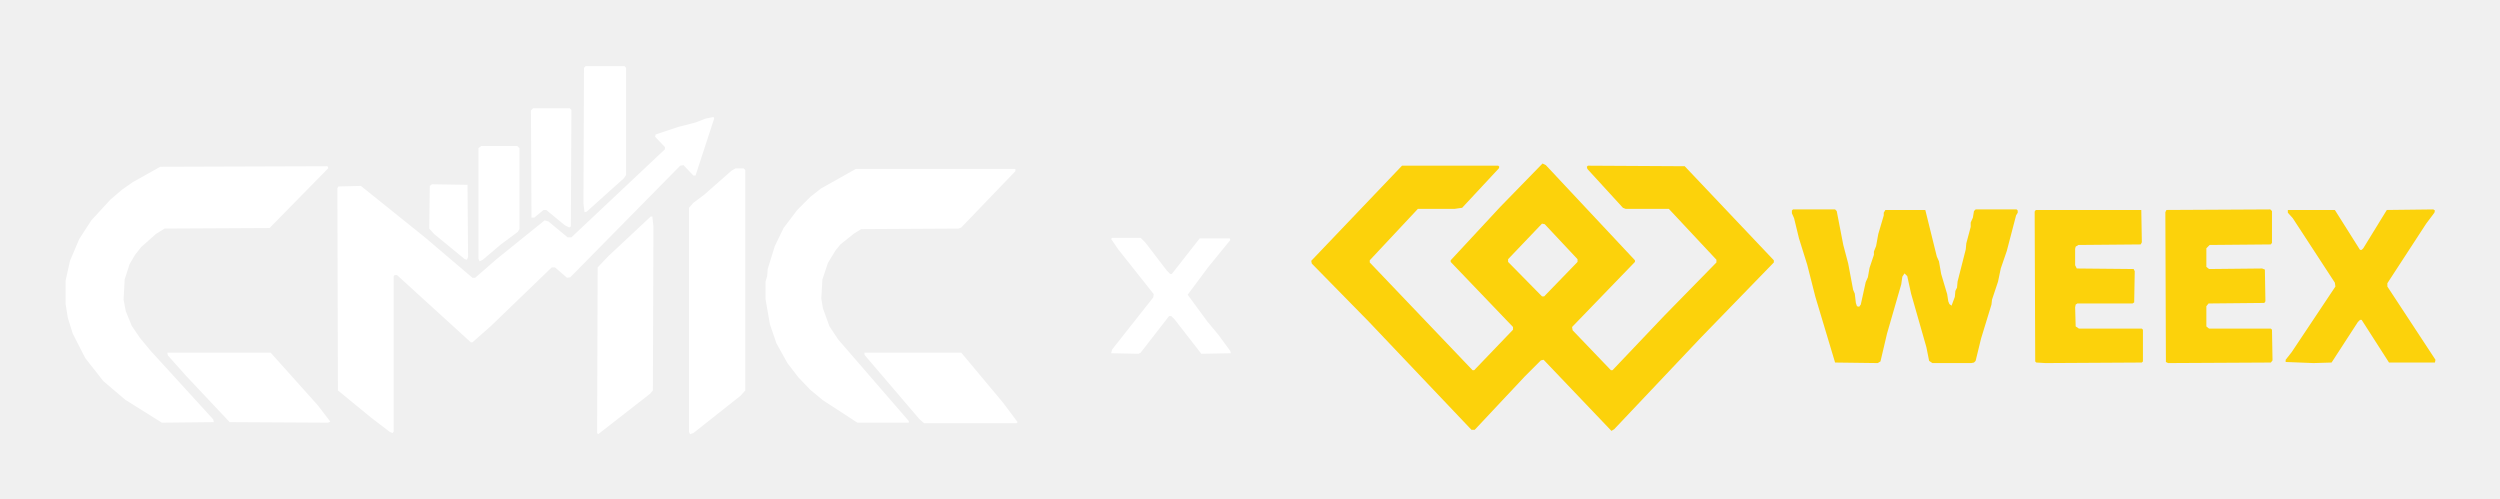
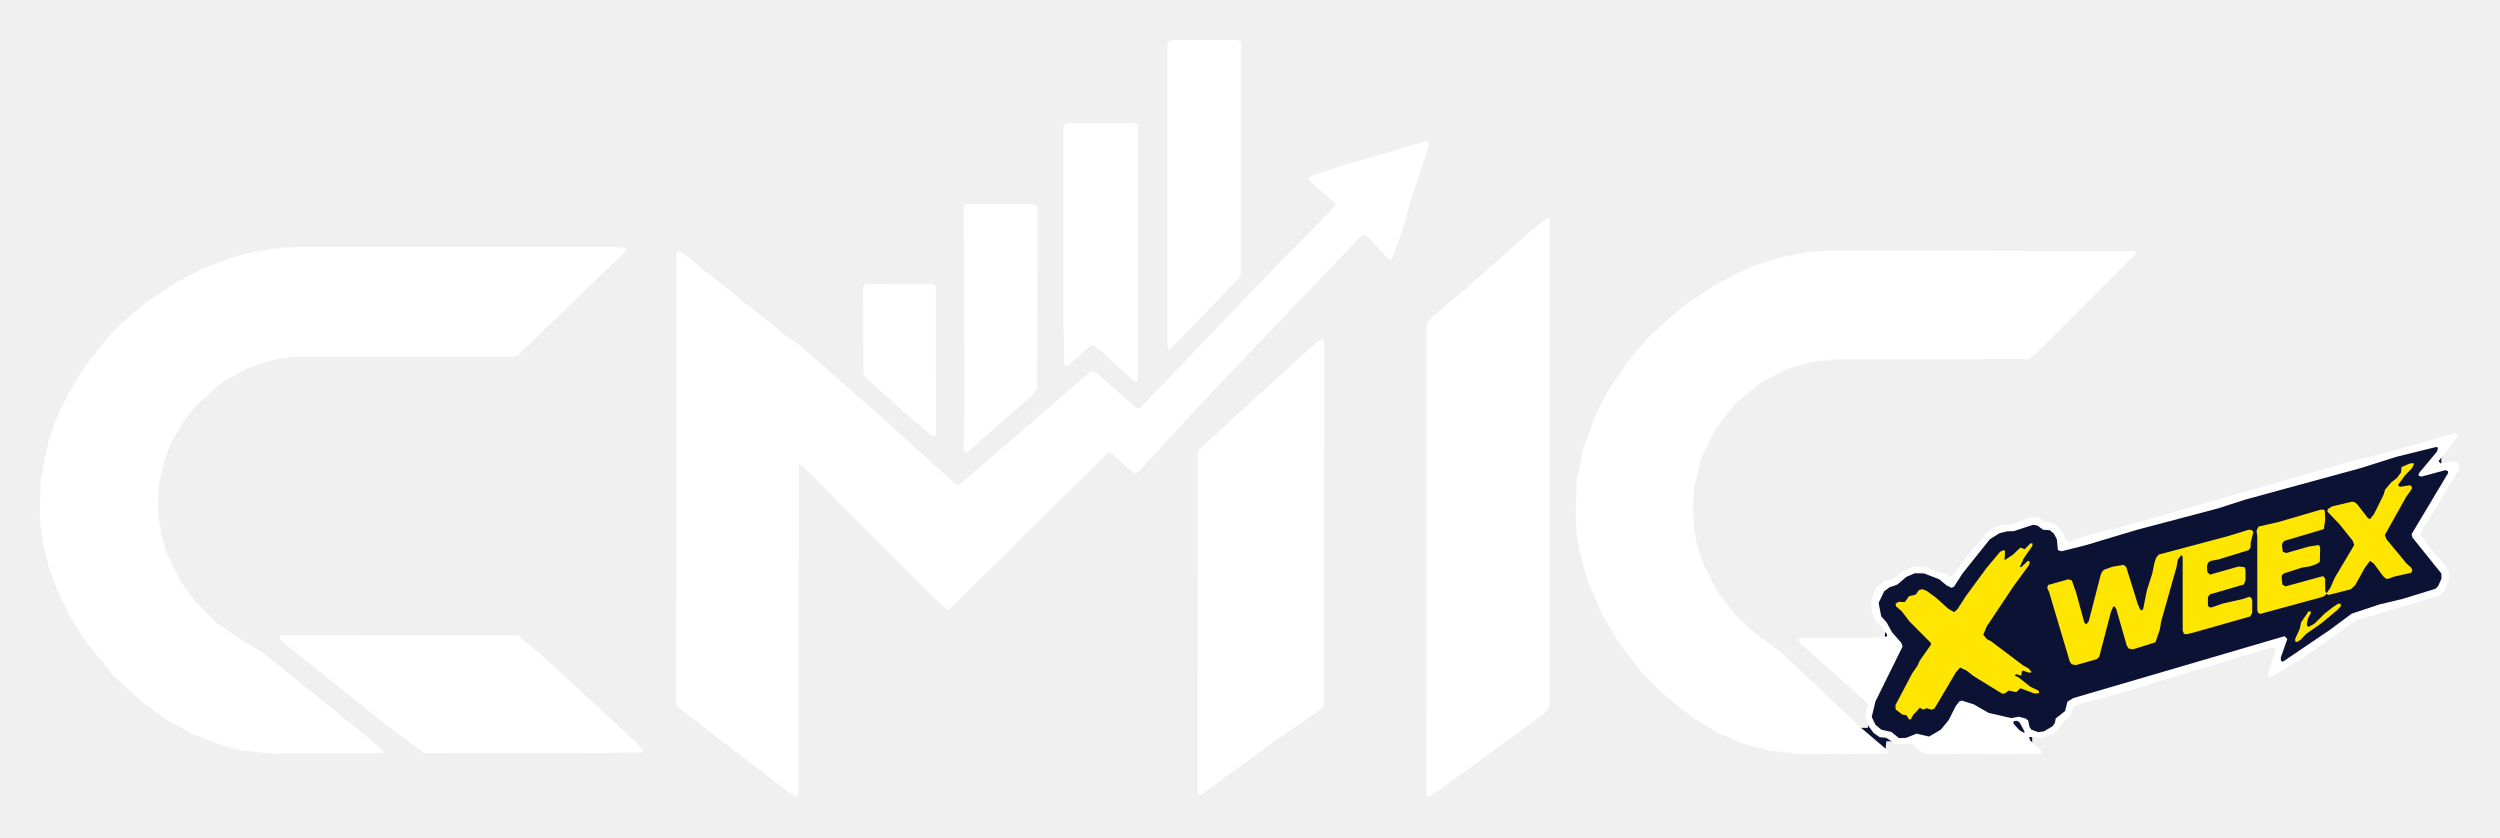
- <svg xmlns="http://www.w3.org/2000/svg" viewBox="159 401 1143 228" width="1143" height="228">
-   <path id="cmic-x" fill="#FFFFFF" fill-rule="evenodd" d="M554.25 562.25 L554.25 563.25 L579.25 592.50 L581.50 594.50 L623.75 594.50 L624.25 594.00 L617.50 585.00 L598.50 562.25Z M235.50 562.25 L235.75 563.50 L244.00 572.75 L264.00 594.00 L309.00 594.25 L310.00 593.75 L304.25 586.25 L282.75 562.25Z M667.00 510.25 L670.25 515.00 L686.50 535.50 L686.25 537.00 L667.50 560.75 L667.00 562.50 L679.50 562.75 L680.50 562.25 L693.50 545.50 L694.50 545.50 L696.00 547.00 L708.25 562.75 L721.75 562.50 L721.50 561.50 L716.00 554.00 L711.00 548.00 L702.00 535.75 L711.50 523.00 L721.50 510.75 L721.25 510.00 L707.50 510.00 L694.75 526.25 L694.00 526.25 L692.50 524.75 L682.75 512.00 L680.50 509.75 L667.50 509.75Z M457.25 500.00 L456.50 500.00 L437.25 518.00 L432.25 523.25 L432.00 599.00 L432.50 599.50 L456.25 581.00 L457.50 579.50 L457.75 504.50Z M356.50 485.25 L355.50 486.00 L355.25 505.50 L357.50 508.00 L371.50 519.50 L372.50 519.75 L373.00 518.50 L372.75 485.50Z M623.25 478.25 L550.25 478.25 L534.25 487.25 L529.50 491.00 L523.50 497.00 L517.25 505.25 L513.25 513.50 L510.00 524.00 L509.75 527.25 L509.00 529.75 L509.00 537.75 L511.00 549.25 L514.00 558.00 L519.00 567.00 L524.00 573.50 L529.50 579.25 L535.25 584.00 L551.00 594.25 L574.50 594.25 L574.50 593.50 L542.25 556.25 L538.25 550.25 L535.25 542.00 L534.50 537.50 L535.00 528.75 L537.50 521.25 L541.00 515.50 L543.25 512.75 L549.50 507.75 L552.75 505.75 L597.25 505.50 L598.50 505.00 L623.25 479.25Z M499.00 478.00 L495.25 478.00 L493.50 479.00 L481.00 490.00 L476.00 493.75 L474.00 496.00 L474.00 598.50 L474.50 599.50 L476.00 599.00 L497.50 582.00 L499.75 579.50 L499.75 478.75Z M308.50 477.00 L232.25 477.25 L219.75 484.25 L214.75 487.75 L209.50 492.25 L200.75 501.75 L195.25 510.25 L191.00 520.25 L189.00 529.25 L189.00 540.00 L190.00 546.25 L192.25 553.50 L198.00 564.75 L206.25 575.25 L216.25 583.75 L233.00 594.25 L256.75 594.00 L256.50 592.75 L227.75 561.25 L223.00 555.50 L219.25 550.00 L216.50 543.25 L215.50 538.00 L216.00 528.75 L218.25 521.75 L220.75 517.50 L223.50 514.00 L230.25 508.00 L234.25 505.50 L282.25 505.25 L309.00 478.00 L309.00 477.25Z M395.50 467.75 L379.00 467.75 L377.75 468.75 L377.75 519.25 L378.25 520.50 L379.75 519.75 L388.00 512.75 L395.75 507.00 L396.50 505.75 L396.50 468.75Z M485.25 454.50 L481.50 455.25 L477.00 457.00 L469.25 459.00 L458.75 462.50 L458.50 463.50 L463.00 468.25 L463.00 469.25 L420.25 509.50 L418.50 509.50 L409.75 502.25 L408.00 501.75 L386.00 519.50 L376.25 528.00 L375.00 528.00 L353.25 509.50 L324.00 486.00 L313.75 486.25 L313.25 487.00 L313.50 579.50 L328.75 592.00 L337.25 598.50 L338.50 599.00 L339.00 598.25 L339.00 527.25 L339.50 526.75 L340.50 526.75 L374.25 557.50 L375.00 557.50 L383.50 550.00 L411.25 523.25 L412.75 523.25 L418.25 528.00 L419.75 527.75 L470.00 476.75 L471.50 476.50 L476.00 481.25 L477.00 481.25 L485.50 455.25Z M402.75 450.50 L401.75 451.50 L402.00 500.50 L403.25 500.50 L407.50 497.00 L408.75 497.00 L417.25 504.00 L419.25 505.00 L420.00 504.50 L420.25 451.25 L419.50 450.50Z M444.50 431.25 L426.75 431.25 L426.00 432.00 L425.75 494.00 L426.25 498.00 L427.25 497.75 L444.25 482.50 L445.25 481.00 L445.25 432.00Z" />
-   <path id="weex" fill="#FCD20B" fill-rule="evenodd" d="M1205.00 497.00 L1205.00 498.25 L1207.25 500.75 L1226.50 530.25 L1226.75 532.00 L1206.75 562.00 L1204.00 565.50 L1204.00 566.50 L1216.75 567.00 L1225.00 566.75 L1237.00 548.25 L1238.00 547.25 L1238.75 547.25 L1251.25 566.75 L1272.25 566.75 L1272.50 565.50 L1250.50 532.00 L1250.50 530.50 L1268.25 503.25 L1272.00 498.25 L1272.25 497.25 L1271.50 496.75 L1250.25 497.00 L1239.50 514.50 L1238.75 515.25 L1238.00 515.25 L1226.50 497.00Z M1149.50 497.00 L1149.00 498.00 L1149.25 566.50 L1150.25 567.00 L1197.25 566.75 L1198.00 565.75 L1197.75 551.75 L1197.25 551.25 L1169.00 551.25 L1167.75 550.25 L1167.75 541.00 L1168.75 539.75 L1194.25 539.50 L1194.75 538.75 L1194.50 524.25 L1193.25 523.75 L1169.00 524.00 L1167.75 523.00 L1167.75 514.50 L1169.25 513.00 L1197.25 512.75 L1197.75 512.00 L1197.75 497.50 L1197.00 496.75Z M1089.75 497.00 L1089.25 497.75 L1089.50 566.25 L1090.00 566.75 L1094.25 567.00 L1138.25 566.75 L1138.75 566.25 L1138.75 551.75 L1138.25 551.25 L1109.50 551.25 L1108.00 550.25 L1107.75 541.50 L1108.00 540.25 L1108.75 539.75 L1134.00 539.75 L1134.75 539.25 L1135.00 525.00 L1134.50 524.00 L1108.50 523.75 L1107.75 522.25 L1107.75 514.75 L1108.00 513.75 L1109.25 513.00 L1137.75 512.75 L1138.25 511.75 L1138.00 497.00Z M978.25 497.25 L978.25 498.50 L979.25 500.75 L981.50 510.00 L985.25 522.00 L989.00 536.75 L998.00 566.75 L1017.50 567.00 L1018.75 566.25 L1021.75 553.50 L1028.25 531.00 L1028.75 527.50 L1029.75 526.00 L1031.00 527.25 L1032.75 535.25 L1039.75 559.75 L1041.00 566.00 L1042.50 567.00 L1060.25 567.00 L1061.50 566.75 L1062.25 566.00 L1064.75 555.75 L1069.50 540.25 L1069.75 538.00 L1072.50 529.75 L1073.75 523.75 L1076.50 515.75 L1080.75 499.50 L1081.50 498.25 L1081.50 497.25 L1081.00 496.75 L1062.25 496.75 L1061.50 497.50 L1061.00 500.50 L1060.00 502.75 L1060.00 504.75 L1058.00 512.25 L1057.75 515.00 L1054.00 529.75 L1053.75 532.50 L1053.00 534.00 L1052.75 536.75 L1051.25 540.75 L1050.25 540.00 L1049.75 538.75 L1049.25 535.50 L1046.50 526.25 L1045.50 520.50 L1044.50 518.25 L1039.25 497.00 L1021.00 497.00 L1020.25 498.25 L1020.25 499.50 L1017.75 508.00 L1016.75 513.50 L1015.75 516.00 L1015.75 517.50 L1013.75 523.50 L1013.00 527.75 L1012.00 530.00 L1009.75 540.25 L1009.00 541.25 L1008.00 541.00 L1007.50 539.50 L1007.00 535.25 L1006.25 533.50 L1004.00 521.50 L1001.75 513.00 L998.75 497.50 L998.00 496.75 L978.75 496.75Z M758.50 520.25 L758.75 521.50 L784.75 548.00 L831.75 597.50 L833.25 597.50 L856.00 573.25 L863.50 565.75 L864.75 565.50 L895.75 598.00 L897.00 597.25 L936.50 555.50 L970.00 521.00 L970.00 520.00 L929.25 477.00 L885.00 476.75 L884.50 477.25 L884.75 478.25 L901.00 496.00 L902.25 496.50 L922.00 496.50 L943.75 519.75 L943.75 521.00 L920.00 545.25 L896.25 570.25 L895.50 570.25 L878.00 552.00 L877.75 550.50 L906.50 520.75 L906.50 520.00 L865.75 476.50 L864.25 475.75 L845.00 495.50 L822.25 520.00 L822.25 520.75 L850.75 550.50 L850.75 551.75 L833.00 570.25 L832.25 570.25 L785.25 521.00 L785.25 520.00 L807.25 496.50 L824.00 496.50 L827.50 496.00 L844.25 478.00 L844.50 477.25 L844.00 476.75 L800.00 476.75Z M864.00 503.25 L865.25 503.50 L880.25 519.50 L880.25 520.75 L865.00 536.50 L864.00 536.50 L848.50 520.75 L848.50 519.50Z" />
+ <svg xmlns="http://www.w3.org/2000/svg" viewBox="161.75 222.00 745.50 249.75" width="746" height="250">
+   <path id="sticker-body" fill="#0B1233" d="M892.75,352.75 L861.25,361.00 L780.75,384.00 L777.00,384.00 L774.75,379.75 L773.25,378.75 L770.75,378.50 L768.75,377.00 L762.50,379.25 L757.25,380.00 L754.75,381.75 L745.25,394.25 L741.50,394.25 L735.00,391.75 L733.00,391.75 L729.00,393.75 L727.25,395.50 L725.00,395.75 L723.00,397.00 L721.00,400.25 L720.75,403.00 L721.25,405.50 L724.00,408.75 L723.75,412.75 L699.50,413.00 L719.25,430.50 L718.75,439.00 L715.25,439.00 L690.75,416.25 L690.75,445.00 L699.25,446.00 L724.00,445.75 L724.25,443.00 L733.00,443.00 L736.75,446.00 L769.00,446.00 L767.75,444.75 L767.75,441.25 L773.25,440.00 L778.25,434.75 L779.00,432.25 L780.25,431.25 L836.75,414.50 L840.75,414.75 L840.75,418.75 L839.50,422.25 L840.50,422.00 L863.50,406.00 L888.00,399.00 L889.75,397.50 L891.00,394.75 L891.00,392.75 L883.25,383.25 L883.00,379.25 L894.00,361.50 L893.50,360.50 L889.75,360.25 L889.75,356.75Z" />
+   <path id="white" fill="#FFFFFF" fill-rule="evenodd" d="M510.75,326.10 L510.00,326.02 L509.88,325.25 L509.90,234.75 L510.25,234.21 L511.25,233.88 L531.00,233.90 L531.75,234.46 L531.87,235.25 L531.85,303.75 L531.25,304.87Z M500.75,335.77 L500.00,335.71 L489.50,326.14 L487.75,324.90 L486.50,325.39 L480.50,330.79 L479.75,331.10 L479.17,330.75 L478.88,319.00 L478.88,260.25 L479.07,259.25 L479.75,258.65 L500.00,258.63 L501.11,259.25 L501.12,334.75Z M399.50,459.57 L397.68,458.75 L374.18,440.75 L364.00,432.86 L363.40,431.75 L363.50,297.09 L364.78,297.00 L396.50,322.36 L400.75,325.39 L425.50,347.14 L444.75,364.61 L446.96,366.50 L447.75,366.60 L487.00,332.72 L488.50,332.96 L500.00,343.11 L501.00,343.77 L501.75,343.61 L540.75,302.88 L559.60,283.75 L559.85,283.00 L559.50,282.26 L552.15,275.75 L551.92,275.25 L552.25,274.64 L563.25,270.95 L587.25,263.99 L587.75,264.23 L587.79,265.50 L583.22,279.25 L579.80,291.00 L576.75,299.52 L576.00,299.48 L569.25,292.14 L567.97,292.00 L521.00,341.19 L501.00,362.86 L500.25,363.10 L499.50,362.80 L493.32,357.25 L492.50,356.92 L492.00,357.14 L444.75,403.77 L444.00,403.61 L441.94,401.75 L430.50,390.62 L401.49,361.25 L400.50,360.51 L400.00,360.73 L399.87,458.50Z M450.25,356.78 L449.47,356.75 L449.13,356.00 L449.37,341.00 L449.15,283.75 L449.50,283.15 L450.25,282.88 L470.25,282.90 L470.85,283.25 L471.12,284.00 L471.04,338.00 L469.50,339.86Z M587.75,459.52 L587.25,459.40 L587.13,458.75 L587.15,318.75 L587.64,317.75 L589.25,316.14 L598.25,308.61 L618.75,290.39 L623.25,286.93 L623.77,287.25 L623.87,288.00 L623.85,432.75 L622.57,434.50 L592.25,456.61Z M276.00,446.57 L242.00,446.62 L234.50,445.85 L228.75,444.54 L218.90,440.75 L211.70,436.75 L204.50,431.61 L195.89,423.75 L187.00,412.82 L182.20,405.00 L178.22,396.50 L176.21,390.75 L174.90,385.50 L173.90,379.50 L173.63,375.25 L173.90,364.75 L176.21,353.50 L178.22,347.50 L180.07,343.50 L182.20,339.25 L187.25,330.93 L195.14,321.25 L200.50,316.14 L205.18,312.25 L214.25,306.20 L222.40,302.00 L230.25,298.95 L237.25,297.15 L242.75,296.15 L249.50,295.63 L345.50,295.63 L348.25,295.92 L348.56,296.25 L348.36,296.75 L346.12,299.00 L316.00,328.05 L313.25,328.37 L249.50,328.38 L244.75,328.95 L240.75,329.95 L235.25,331.95 L229.25,335.20 L226.68,337.00 L220.14,343.00 L216.95,347.00 L213.07,353.50 L210.95,358.75 L209.40,365.00 L208.88,369.25 L208.90,375.25 L209.90,381.50 L211.22,386.25 L213.07,390.50 L216.20,396.25 L220.14,401.50 L226.25,407.61 L233.25,412.55 L239.25,415.95 L241.75,417.89 L274.25,444.14 L276.10,446.00Z M712.00,446.80 L699.00,446.87 L689.75,445.85 L681.75,443.79 L674.50,440.68 L666.18,435.75 L657.26,428.50 L651.14,422.25 L643.95,412.75 L639.43,405.00 L635.20,395.25 L632.90,386.75 L631.90,381.00 L631.63,376.00 L631.90,365.50 L633.95,355.50 L637.95,344.75 L642.20,337.00 L648.25,328.43 L652.75,323.19 L658.00,318.14 L664.18,313.00 L672.75,307.20 L680.25,303.22 L685.00,301.20 L691.75,298.95 L700.75,297.15 L706.00,296.63 L798.50,296.83 L798.81,297.25 L798.56,297.75 L773.75,322.61 L768.49,327.75 L766.75,329.04 L708.50,329.13 L702.00,329.90 L694.75,331.96 L686.95,336.00 L679.25,342.26 L673.20,350.00 L668.96,358.75 L666.90,367.50 L666.62,372.50 L666.90,379.75 L667.95,385.00 L669.95,390.75 L673.95,398.50 L679.38,405.50 L684.75,410.50 L692.75,416.39 L716.44,438.75 L724.37,445.50 L724.81,446.25 L724.25,446.62Z M440.50,352.17 L439.25,351.61 L431.19,344.75 L420.19,334.75 L419.22,333.50 L419.13,307.75 L419.25,307.22 L419.90,306.75 L439.75,306.63 L440.78,307.25 L440.87,351.00Z M519.75,459.04 L519.00,458.78 L518.88,458.00 L518.95,357.00 L519.28,356.25 L523.44,352.25 L535.50,341.14 L554.25,324.14 L556.25,323.01 L556.62,324.00 L556.54,432.00 L555.50,433.54 L543.00,442.14Z M770.50,446.77 L736.25,446.85 L735.00,446.36 L731.75,443.71 L727.00,443.85 L724.25,441.98 L722.25,441.78 L720.44,440.50 L718.95,438.50 L718.15,436.25 L718.15,434.25 L718.83,432.25 L718.25,431.26 L699.13,414.25 L698.20,413.25 L698.00,412.37 L698.75,412.13 L721.00,412.12 L724.40,411.75 L724.50,411.23 L722.36,408.25 L721.00,407.07 L720.15,405.25 L719.71,402.25 L720.21,399.50 L721.44,397.00 L723.75,395.20 L726.50,394.53 L728.25,392.95 L731.25,391.22 L732.50,390.90 L735.75,390.96 L739.25,392.54 L741.75,392.97 L743.25,393.85 L744.00,393.68 L749.14,386.75 L752.61,383.00 L754.00,380.94 L756.50,379.22 L758.00,378.70 L759.50,378.38 L761.50,378.52 L767.25,376.20 L769.25,376.15 L771.50,377.53 L774.00,377.96 L775.50,378.95 L776.78,380.50 L777.75,383.05 L778.75,383.54 L783.25,381.96 L800.00,377.54 L865.00,358.95 L871.25,357.54 L893.75,351.21 L894.75,351.37 L894.50,352.32 L888.91,359.50 L889.50,360.12 L893.25,359.48 L894.00,359.63 L894.92,360.25 L895.27,361.50 L883.48,381.00 L883.70,381.75 L886.00,384.82 L891.25,391.18 L892.05,392.75 L892.10,394.25 L891.55,396.25 L890.55,398.25 L889.32,399.50 L864.25,406.97 L850.50,416.80 L839.25,423.79 L838.25,423.77 L837.92,423.25 L840.35,415.75 L840.21,415.25 L839.50,414.92 L793.50,428.80 L781.00,432.20 L779.95,433.00 L778.86,435.75 L776.89,437.25 L775.50,439.56 L774.00,440.80 L771.25,441.85 L766.82,441.75 L767.14,442.75 L770.60,446.00Z M730.12,442.00 L733.25,440.73 L737.00,441.60 L740.50,439.54 L742.80,436.75 L745.00,432.43 L746.00,431.15 L746.75,430.88 L750.35,432.00 L754.75,434.54 L761.50,436.10 L763.75,435.67 L765.75,436.21 L766.52,436.75 L766.96,438.75 L767.50,439.54 L769.50,440.27 L771.25,440.05 L773.86,438.50 L774.53,437.50 L774.75,436.22 L777.55,434.00 L778.25,431.21 L780.00,430.13 L843.00,411.67 L843.83,412.50 L841.90,418.00 L841.92,419.00 L842.50,419.28 L856.50,409.80 L863.00,404.97 L871.25,402.21 L878.25,400.54 L888.00,397.53 L888.80,396.75 L889.79,394.50 L889.78,393.00 L881.14,382.25 L880.88,381.25 L891.79,363.00 L891.75,362.48 L891.00,362.15 L883.75,364.10 L882.92,363.75 L883.14,363.00 L888.50,356.57 L888.76,355.50 L888.25,355.24 L876.25,358.21 L865.75,361.54 L831.25,370.95 L823.25,373.54 L799.00,379.95 L783.50,384.60 L776.50,386.35 L775.42,386.00 L775.10,382.75 L774.25,381.13 L773.00,380.07 L771.00,379.93 L769.25,378.65 L768.00,378.46 L762.25,380.35 L760.25,380.40 L758.00,380.96 L755.14,382.75 L747.00,392.93 L744.50,396.81 L743.75,397.27 L742.25,396.55 L740.00,394.69 L735.50,392.95 L732.75,392.90 L730.25,393.97 L727.50,396.30 L725.25,397.07 L723.63,398.25 L721.96,401.75 L722.72,405.75 L724.30,407.50 L725.95,410.50 L728.75,413.68 L729.10,414.75 L721.00,431.15 L719.90,435.75 L721.00,438.07 L722.75,439.55 L725.75,440.22 L728.00,442.04Z M333.75,446.55 L288.25,446.53 L277.25,438.36 L245.22,412.75 L244.98,411.75 L246.00,411.38 L316.25,411.46 L322.75,416.89 L337.75,430.64 L352.12,444.00 L353.59,445.75 L353.00,446.37Z M765.54,440.25 L764.00,437.38 L763.25,436.90 L762.23,437.00 L762.15,437.75 L764.00,439.74 L765.25,440.46Z" />
+   <path id="yellow" fill="#FFE600" fill-rule="evenodd" d="M835.75,405.02 L835.15,404.75 L834.88,404.00 L834.87,381.75 L834.65,380.25 L835.22,379.00 L841.50,377.54 L853.75,373.95 L854.50,373.90 L855.00,374.20 L855.12,377.00 L854.71,379.75 L843.00,383.22 L842.47,383.75 L842.23,384.50 L842.48,386.50 L843.50,386.87 L850.25,384.95 L853.25,384.48 L853.62,385.25 L853.52,389.50 L852.50,390.18 L850.75,390.80 L848.25,391.21 L842.75,392.97 L842.22,393.50 L842.13,394.25 L842.36,396.25 L843.25,396.83 L854.50,393.75 L855.10,394.50 L855.15,398.25 L855.50,398.86 L856.67,397.25 L857.97,394.25 L863.77,384.50 L863.36,383.25 L859.36,378.25 L855.78,374.50 L855.89,373.75 L857.25,372.95 L863.00,371.57 L863.75,371.63 L864.61,372.25 L867.90,376.50 L868.50,376.74 L869.68,375.25 L872.53,369.50 L873.00,367.95 L874.75,365.88 L876.50,364.49 L877.75,362.82 L877.88,361.25 L880.25,360.21 L881.25,360.06 L881.66,360.25 L881.00,361.57 L878.89,363.75 L876.90,366.50 L877.00,366.91 L877.50,367.12 L880.50,366.66 L881.00,367.21 L880.93,367.75 L879.20,370.25 L872.90,381.50 L873.39,382.75 L879.39,390.00 L880.79,391.25 L881.10,392.00 L880.78,392.75 L875.50,393.95 L874.00,394.54 L873.25,394.53 L872.39,393.75 L869.61,390.00 L868.50,389.19 L866.95,391.25 L864.05,396.50 L862.75,397.68 L856.25,399.35 L855.50,399.08 L854.80,399.75 L854.00,400.05Z M780.75,420.30 L779.50,420.04 L778.96,419.25 L772.79,398.50 L772.21,397.25 L772.50,396.40 L778.50,394.71 L779.55,395.00 L780.80,398.50 L783.20,407.25 L783.50,407.92 L784.00,408.02 L784.60,407.25 L788.21,393.25 L788.71,392.25 L789.50,391.71 L791.75,390.95 L795.00,390.40 L795.78,391.00 L799.20,402.00 L799.96,403.75 L800.50,403.98 L800.85,403.50 L801.95,398.00 L803.55,393.00 L804.21,389.75 L804.72,388.25 L805.50,387.33 L826.25,381.80 L832.25,379.95 L833.00,379.96 L833.74,380.50 L832.90,383.75 L832.85,385.25 L832.32,386.00 L823.25,388.80 L821.00,389.21 L820.21,389.75 L819.88,390.75 L819.96,392.50 L820.75,393.33 L829.25,390.90 L831.00,391.04 L831.35,391.75 L831.37,395.00 L830.86,396.25 L820.75,399.20 L820.15,400.00 L820.15,402.50 L820.50,403.02 L821.25,403.10 L824.50,401.95 L830.75,400.54 L832.50,399.90 L833.10,400.25 L833.37,401.00 L833.35,404.75 L832.75,405.79 L816.00,410.55 L813.75,411.10 L813.00,410.96 L812.63,410.00 L812.62,388.00 L812.25,387.46 L811.21,388.75 L810.80,391.00 L806.21,407.25 L805.80,409.75 L804.50,413.49 L797.75,415.60 L796.50,415.35 L795.96,414.50 L792.80,403.50 L792.25,402.71 L791.84,403.00 L791.21,404.50 L787.75,417.80 L787.00,418.53Z M731.50,436.51 L731.00,436.45 L730.25,435.23 L729.00,435.03 L727.04,433.50 L726.96,432.25 L731.97,422.75 L733.53,420.50 L734.20,419.00 L737.50,414.29 L737.60,413.75 L731.14,407.25 L728.86,404.25 L727.14,402.75 L727.00,401.98 L728.00,401.40 L729.75,401.53 L731.01,399.75 L733.00,399.27 L734.00,397.90 L735.00,397.65 L736.25,398.14 L739.00,400.14 L742.75,403.50 L744.50,404.49 L745.50,403.57 L747.95,399.75 L754.25,391.18 L758.19,386.50 L759.25,386.01 L759.65,386.25 L759.50,389.03 L762.00,387.36 L764.25,385.24 L765.50,385.74 L767.22,384.00 L767.86,384.00 L767.80,384.75 L765.20,388.50 L764.06,391.00 L764.50,391.07 L766.50,389.16 L767.06,389.50 L766.78,390.50 L762.20,396.75 L754.20,408.75 L753.15,411.25 L754.25,412.54 L755.57,413.25 L765.00,420.36 L766.61,421.25 L767.51,422.25 L767.46,422.50 L766.75,422.54 L765.00,421.92 L764.66,422.25 L764.50,423.45 L763.00,422.99 L762.50,423.37 L763.73,424.00 L767.20,426.75 L769.50,427.83 L769.83,428.25 L769.75,428.65 L768.50,428.79 L764.25,427.19 L763.00,428.35 L760.75,427.88 L759.50,428.78 L758.75,428.79 L750.25,423.55 L748.25,421.97 L746.25,421.01 L745.00,422.45 L738.61,433.25 L737.75,433.60 L736.25,433.15 L735.25,433.56 L734.25,433.01 L732.25,435.19Z M846.75,413.36 L846.25,413.36 L846.15,412.50 L847.53,409.50 L847.96,407.50 L850.17,404.25 L850.74,404.25 L850.85,404.75 L849.96,406.50 L849.65,408.00 L849.75,408.66 L850.25,408.87 L852.00,407.86 L855.00,404.89 L857.43,403.00 L859.00,401.97 L859.75,402.00 L859.79,402.75 L858.75,403.86 L854.07,407.75 L849.44,411.00 L847.81,412.75Z" />
</svg>
